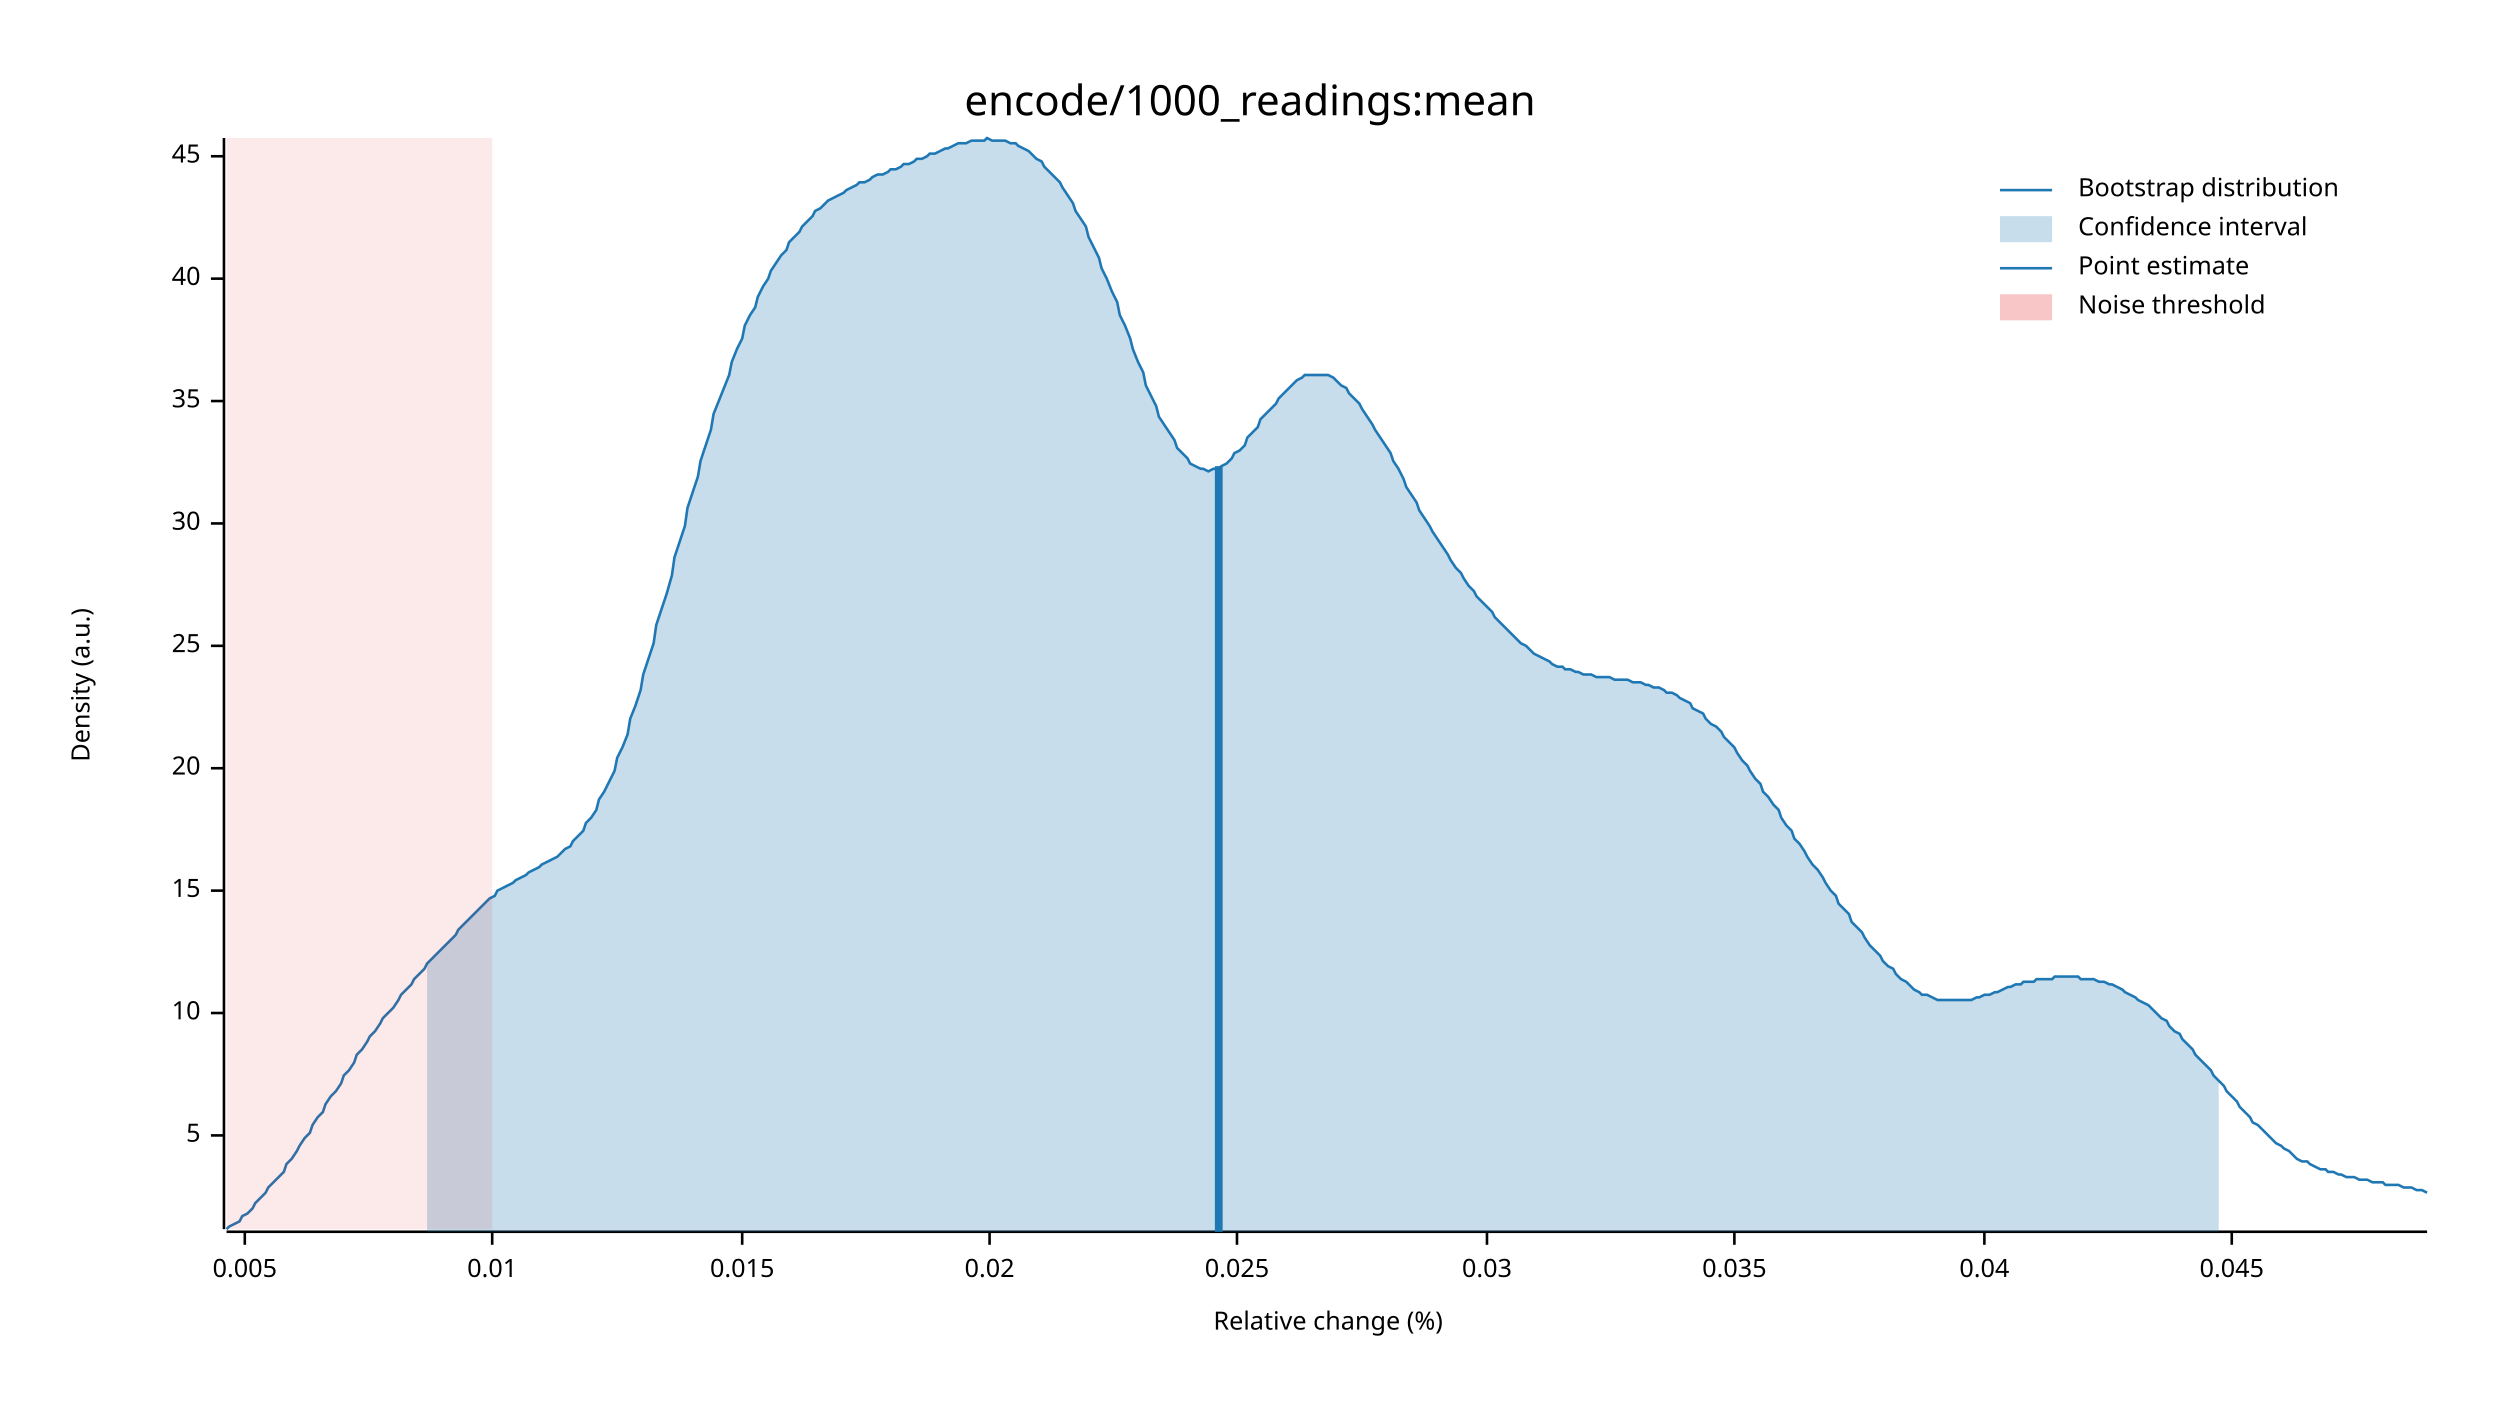
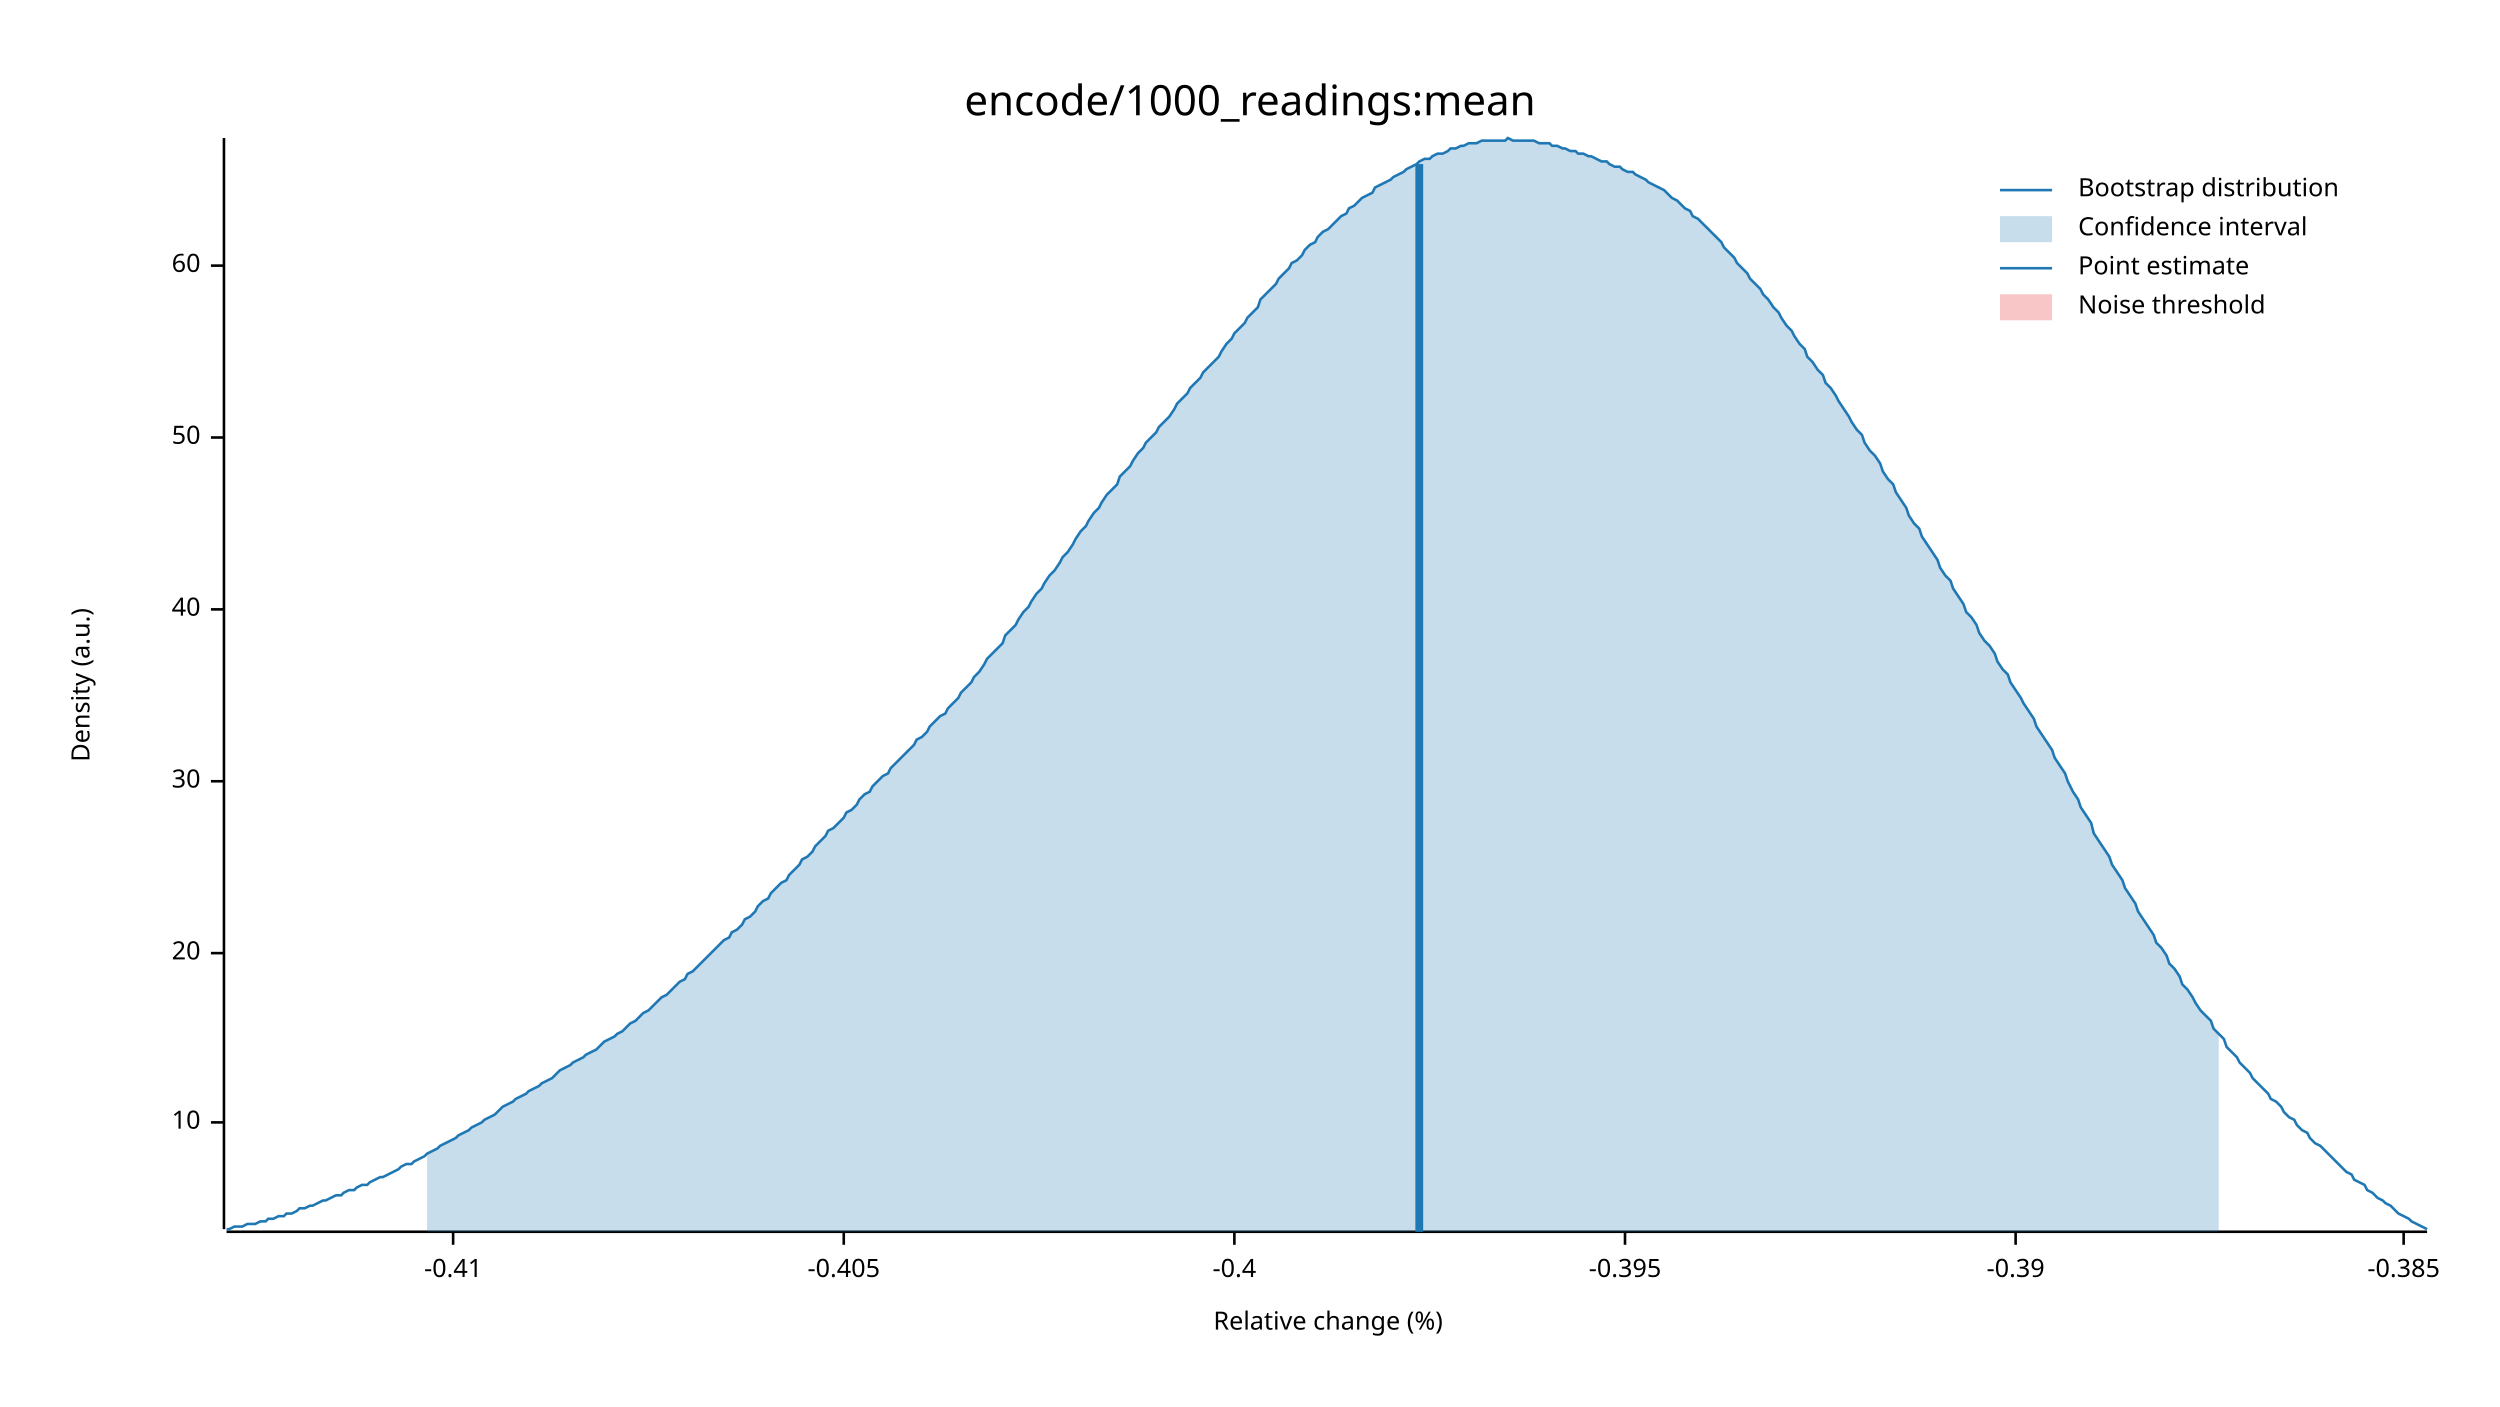
<svg xmlns="http://www.w3.org/2000/svg" width="960" height="540" viewBox="0 0 960 540">
  <text x="480" y="32" dy="0.76em" text-anchor="middle" font-family="sans-serif" font-size="16.129" opacity="1" fill="#000000">
encode/1000_readings:mean
</text>
  <text x="27" y="263" dy="0.76em" text-anchor="middle" font-family="sans-serif" font-size="9.677" opacity="1" fill="#000000" transform="rotate(270, 27, 263)">
Density (a.u.)
</text>
  <text x="510" y="513" dy="-0.5ex" text-anchor="middle" font-family="sans-serif" font-size="9.677" opacity="1" fill="#000000">
Relative change (%)
</text>
  <polyline fill="none" opacity="1" stroke="#000000" stroke-width="1" points="86,53 86,472 " />
-   <text x="77" y="436" dy="0.5ex" text-anchor="end" font-family="sans-serif" font-size="9.677" opacity="1" fill="#000000">
- 5
- </text>
-   <polyline fill="none" opacity="1" stroke="#000000" stroke-width="1" points="81,436 86,436 " />
-   <text x="77" y="389" dy="0.5ex" text-anchor="end" font-family="sans-serif" font-size="9.677" opacity="1" fill="#000000">
+   <text x="77" y="431" dy="0.5ex" text-anchor="end" font-family="sans-serif" font-size="9.677" opacity="1" fill="#000000">
10
</text>
-   <polyline fill="none" opacity="1" stroke="#000000" stroke-width="1" points="81,389 86,389 " />
-   <text x="77" y="342" dy="0.5ex" text-anchor="end" font-family="sans-serif" font-size="9.677" opacity="1" fill="#000000">
- 15
- </text>
-   <polyline fill="none" opacity="1" stroke="#000000" stroke-width="1" points="81,342 86,342 " />
-   <text x="77" y="295" dy="0.5ex" text-anchor="end" font-family="sans-serif" font-size="9.677" opacity="1" fill="#000000">
+   <polyline fill="none" opacity="1" stroke="#000000" stroke-width="1" points="81,431 86,431 " />
+   <text x="77" y="366" dy="0.5ex" text-anchor="end" font-family="sans-serif" font-size="9.677" opacity="1" fill="#000000">
20
</text>
-   <polyline fill="none" opacity="1" stroke="#000000" stroke-width="1" points="81,295 86,295 " />
-   <text x="77" y="248" dy="0.5ex" text-anchor="end" font-family="sans-serif" font-size="9.677" opacity="1" fill="#000000">
- 25
- </text>
-   <polyline fill="none" opacity="1" stroke="#000000" stroke-width="1" points="81,248 86,248 " />
-   <text x="77" y="201" dy="0.5ex" text-anchor="end" font-family="sans-serif" font-size="9.677" opacity="1" fill="#000000">
+   <polyline fill="none" opacity="1" stroke="#000000" stroke-width="1" points="81,366 86,366 " />
+   <text x="77" y="300" dy="0.5ex" text-anchor="end" font-family="sans-serif" font-size="9.677" opacity="1" fill="#000000">
30
</text>
-   <polyline fill="none" opacity="1" stroke="#000000" stroke-width="1" points="81,201 86,201 " />
-   <text x="77" y="154" dy="0.5ex" text-anchor="end" font-family="sans-serif" font-size="9.677" opacity="1" fill="#000000">
- 35
- </text>
-   <polyline fill="none" opacity="1" stroke="#000000" stroke-width="1" points="81,154 86,154 " />
-   <text x="77" y="107" dy="0.5ex" text-anchor="end" font-family="sans-serif" font-size="9.677" opacity="1" fill="#000000">
+   <polyline fill="none" opacity="1" stroke="#000000" stroke-width="1" points="81,300 86,300 " />
+   <text x="77" y="234" dy="0.5ex" text-anchor="end" font-family="sans-serif" font-size="9.677" opacity="1" fill="#000000">
40
</text>
-   <polyline fill="none" opacity="1" stroke="#000000" stroke-width="1" points="81,107 86,107 " />
-   <text x="77" y="60" dy="0.5ex" text-anchor="end" font-family="sans-serif" font-size="9.677" opacity="1" fill="#000000">
- 45
+   <polyline fill="none" opacity="1" stroke="#000000" stroke-width="1" points="81,234 86,234 " />
+   <text x="77" y="168" dy="0.5ex" text-anchor="end" font-family="sans-serif" font-size="9.677" opacity="1" fill="#000000">
+ 50
</text>
-   <polyline fill="none" opacity="1" stroke="#000000" stroke-width="1" points="81,60 86,60 " />
+   <polyline fill="none" opacity="1" stroke="#000000" stroke-width="1" points="81,168 86,168 " />
+   <text x="77" y="102" dy="0.5ex" text-anchor="end" font-family="sans-serif" font-size="9.677" opacity="1" fill="#000000">
+ 60
+ </text>
+   <polyline fill="none" opacity="1" stroke="#000000" stroke-width="1" points="81,102 86,102 " />
  <polyline fill="none" opacity="1" stroke="#000000" stroke-width="1" points="87,473 932,473 " />
-   <text x="94" y="483" dy="0.76em" text-anchor="middle" font-family="sans-serif" font-size="9.677" opacity="1" fill="#000000">
- 0.005
+   <text x="174" y="483" dy="0.76em" text-anchor="middle" font-family="sans-serif" font-size="9.677" opacity="1" fill="#000000">
+ -0.41
</text>
-   <polyline fill="none" opacity="1" stroke="#000000" stroke-width="1" points="94,473 94,478 " />
-   <text x="189" y="483" dy="0.76em" text-anchor="middle" font-family="sans-serif" font-size="9.677" opacity="1" fill="#000000">
- 0.01
+   <polyline fill="none" opacity="1" stroke="#000000" stroke-width="1" points="174,473 174,478 " />
+   <text x="324" y="483" dy="0.76em" text-anchor="middle" font-family="sans-serif" font-size="9.677" opacity="1" fill="#000000">
+ -0.405
</text>
-   <polyline fill="none" opacity="1" stroke="#000000" stroke-width="1" points="189,473 189,478 " />
-   <text x="285" y="483" dy="0.76em" text-anchor="middle" font-family="sans-serif" font-size="9.677" opacity="1" fill="#000000">
- 0.015
+   <polyline fill="none" opacity="1" stroke="#000000" stroke-width="1" points="324,473 324,478 " />
+   <text x="474" y="483" dy="0.76em" text-anchor="middle" font-family="sans-serif" font-size="9.677" opacity="1" fill="#000000">
+ -0.4
</text>
-   <polyline fill="none" opacity="1" stroke="#000000" stroke-width="1" points="285,473 285,478 " />
-   <text x="380" y="483" dy="0.76em" text-anchor="middle" font-family="sans-serif" font-size="9.677" opacity="1" fill="#000000">
- 0.02
+   <polyline fill="none" opacity="1" stroke="#000000" stroke-width="1" points="474,473 474,478 " />
+   <text x="624" y="483" dy="0.76em" text-anchor="middle" font-family="sans-serif" font-size="9.677" opacity="1" fill="#000000">
+ -0.395
</text>
-   <polyline fill="none" opacity="1" stroke="#000000" stroke-width="1" points="380,473 380,478 " />
-   <text x="475" y="483" dy="0.76em" text-anchor="middle" font-family="sans-serif" font-size="9.677" opacity="1" fill="#000000">
- 0.025
+   <polyline fill="none" opacity="1" stroke="#000000" stroke-width="1" points="624,473 624,478 " />
+   <text x="774" y="483" dy="0.76em" text-anchor="middle" font-family="sans-serif" font-size="9.677" opacity="1" fill="#000000">
+ -0.39
</text>
-   <polyline fill="none" opacity="1" stroke="#000000" stroke-width="1" points="475,473 475,478 " />
-   <text x="571" y="483" dy="0.76em" text-anchor="middle" font-family="sans-serif" font-size="9.677" opacity="1" fill="#000000">
- 0.03
+   <polyline fill="none" opacity="1" stroke="#000000" stroke-width="1" points="774,473 774,478 " />
+   <text x="923" y="483" dy="0.76em" text-anchor="middle" font-family="sans-serif" font-size="9.677" opacity="1" fill="#000000">
+ -0.385
</text>
-   <polyline fill="none" opacity="1" stroke="#000000" stroke-width="1" points="571,473 571,478 " />
-   <text x="666" y="483" dy="0.76em" text-anchor="middle" font-family="sans-serif" font-size="9.677" opacity="1" fill="#000000">
- 0.035
- </text>
-   <polyline fill="none" opacity="1" stroke="#000000" stroke-width="1" points="666,473 666,478 " />
-   <text x="762" y="483" dy="0.76em" text-anchor="middle" font-family="sans-serif" font-size="9.677" opacity="1" fill="#000000">
- 0.04
- </text>
-   <polyline fill="none" opacity="1" stroke="#000000" stroke-width="1" points="762,473 762,478 " />
-   <text x="857" y="483" dy="0.76em" text-anchor="middle" font-family="sans-serif" font-size="9.677" opacity="1" fill="#000000">
- 0.045
- </text>
-   <polyline fill="none" opacity="1" stroke="#000000" stroke-width="1" points="857,473 857,478 " />
-   <polyline fill="none" opacity="1" stroke="#1F78B4" stroke-width="1" points="87,472 88,471 90,470 92,469 93,467 95,466 97,464 98,462 100,460 102,458 103,456 105,454 107,452 109,450 110,447 112,445 114,442 115,440 117,437 119,435 120,432 122,429 124,427 125,424 127,421 129,419 131,416 132,413 134,411 136,408 137,405 139,403 141,400 142,398 144,396 146,393 147,391 149,389 151,387 153,384 154,382 156,380 158,378 159,376 161,374 163,372 164,370 166,368 168,366 169,365 171,363 173,361 175,359 176,357 178,355 180,353 181,352 183,350 185,348 186,347 188,345 190,344 191,342 193,341 195,340 197,339 198,338 200,337 202,336 203,335 205,334 207,333 208,332 210,331 212,330 214,329 215,328 217,326 219,325 220,323 222,321 224,319 225,316 227,314 229,311 230,307 232,304 234,300 236,296 237,291 239,287 241,282 242,276 244,271 246,265 247,259 249,253 251,247 252,240 254,234 256,228 258,221 259,214 261,208 263,202 264,195 266,189 268,183 269,177 271,171 273,165 274,159 276,154 278,149 280,144 281,139 283,134 285,130 286,125 288,121 290,118 291,114 293,110 295,107 296,104 298,101 300,98 302,96 303,93 305,91 307,89 308,87 310,85 312,83 313,81 315,80 317,78 318,77 320,76 322,75 324,74 325,73 327,72 329,71 330,70 332,70 334,69 335,68 337,67 339,67 341,66 342,65 344,65 346,64 347,63 349,63 351,62 352,61 354,61 356,60 357,59 359,59 361,58 363,57 364,57 366,56 368,55 369,55 371,55 373,54 374,54 376,54 378,54 379,53 381,54 383,54 385,54 386,54 388,55 390,55 391,56 393,57 395,58 396,59 398,61 400,62 401,64 403,66 405,68 407,70 408,72 410,75 412,78 413,81 415,84 417,87 418,91 420,95 422,99 423,103 425,107 427,112 429,116 430,121 432,125 434,130 435,134 437,139 439,143 440,148 442,152 444,156 445,160 447,163 449,166 451,169 452,172 454,174 456,176 457,178 459,179 461,180 462,180 464,181 466,180 468,180 469,179 471,178 473,176 474,174 476,173 478,171 479,168 481,166 483,164 484,161 486,159 488,157 490,155 491,153 493,151 495,149 496,148 498,146 500,145 501,144 503,144 505,144 506,144 508,144 510,144 512,145 513,146 515,148 517,149 518,151 520,153 522,155 523,157 525,160 527,163 528,165 530,168 532,171 534,174 535,177 537,180 539,184 540,187 542,190 544,193 545,196 547,199 549,202 550,204 552,207 554,210 556,213 557,215 559,218 561,220 562,222 564,225 566,227 567,229 569,231 571,233 573,235 574,237 576,239 578,241 579,242 581,244 583,246 584,247 586,248 588,250 589,251 591,252 593,253 595,254 596,255 598,256 600,256 601,257 603,257 605,258 606,258 608,259 610,259 611,259 613,260 615,260 617,260 618,260 620,261 622,261 623,261 625,261 627,262 628,262 630,262 632,263 633,263 635,264 637,264 639,265 640,266 642,266 644,267 645,268 647,269 649,270 650,272 652,273 654,274 655,276 657,278 659,279 661,281 662,283 664,285 666,287 667,289 669,292 671,294 672,296 674,299 676,301 677,304 679,306 681,309 683,311 684,314 686,317 688,319 689,322 691,324 693,327 694,329 696,332 698,334 700,337 701,339 703,342 705,344 706,347 708,349 710,351 711,354 713,356 715,358 716,360 718,363 720,365 722,367 723,369 725,371 727,372 728,374 730,376 732,377 733,378 735,380 737,381 738,382 740,382 742,383 744,384 745,384 747,384 749,384 750,384 752,384 754,384 755,384 757,384 759,383 760,383 762,382 764,382 766,381 767,381 769,380 771,379 772,379 774,378 776,378 777,377 779,377 781,377 782,376 784,376 786,376 788,376 789,375 791,375 793,375 794,375 796,375 798,375 799,376 801,376 803,376 804,376 806,377 808,377 810,378 811,378 813,379 815,380 816,381 818,382 820,383 821,384 823,385 825,386 827,388 828,389 830,391 832,392 833,394 835,396 837,397 838,399 840,401 842,403 843,405 845,407 847,409 849,411 850,413 852,415 854,417 855,419 857,421 859,423 860,425 862,427 864,429 865,431 867,432 869,434 871,436 872,437 874,439 876,440 877,441 879,442 881,444 882,445 884,446 886,446 887,447 889,448 891,449 893,449 894,450 896,450 898,451 899,451 901,452 903,452 904,452 906,453 908,453 909,453 911,454 913,454 915,454 916,455 918,455 920,455 921,455 923,456 925,456 926,456 928,457 930,457 932,458 " />
-   <polygon opacity="0.25" fill="#1F78B4" points="164,370 166,368 168,366 169,365 171,363 173,361 175,359 176,357 178,355 180,353 181,352 183,350 185,348 186,347 188,345 190,344 191,342 193,341 195,340 197,339 198,338 200,337 202,336 203,335 205,334 207,333 208,332 210,331 212,330 214,329 215,328 217,326 219,325 220,323 222,321 224,319 225,316 227,314 229,311 230,307 232,304 234,300 236,296 237,291 239,287 241,282 242,276 244,271 246,265 247,259 249,253 251,247 252,240 254,234 256,228 258,221 259,214 261,208 263,202 264,195 266,189 268,183 269,177 271,171 273,165 274,159 276,154 278,149 280,144 281,139 283,134 285,130 286,125 288,121 290,118 291,114 293,110 295,107 296,104 298,101 300,98 302,96 303,93 305,91 307,89 308,87 310,85 312,83 313,81 315,80 317,78 318,77 320,76 322,75 324,74 325,73 327,72 329,71 330,70 332,70 334,69 335,68 337,67 339,67 341,66 342,65 344,65 346,64 347,63 349,63 351,62 352,61 354,61 356,60 357,59 359,59 361,58 363,57 364,57 366,56 368,55 369,55 371,55 373,54 374,54 376,54 378,54 379,53 381,54 383,54 385,54 386,54 388,55 390,55 391,56 393,57 395,58 396,59 398,61 400,62 401,64 403,66 405,68 407,70 408,72 410,75 412,78 413,81 415,84 417,87 418,91 420,95 422,99 423,103 425,107 427,112 429,116 430,121 432,125 434,130 435,134 437,139 439,143 440,148 442,152 444,156 445,160 447,163 449,166 451,169 452,172 454,174 456,176 457,178 459,179 461,180 462,180 464,181 466,180 468,180 469,179 471,178 473,176 474,174 476,173 478,171 479,168 481,166 483,164 484,161 486,159 488,157 490,155 491,153 493,151 495,149 496,148 498,146 500,145 501,144 503,144 505,144 506,144 508,144 510,144 512,145 513,146 515,148 517,149 518,151 520,153 522,155 523,157 525,160 527,163 528,165 530,168 532,171 534,174 535,177 537,180 539,184 540,187 542,190 544,193 545,196 547,199 549,202 550,204 552,207 554,210 556,213 557,215 559,218 561,220 562,222 564,225 566,227 567,229 569,231 571,233 573,235 574,237 576,239 578,241 579,242 581,244 583,246 584,247 586,248 588,250 589,251 591,252 593,253 595,254 596,255 598,256 600,256 601,257 603,257 605,258 606,258 608,259 610,259 611,259 613,260 615,260 617,260 618,260 620,261 622,261 623,261 625,261 627,262 628,262 630,262 632,263 633,263 635,264 637,264 639,265 640,266 642,266 644,267 645,268 647,269 649,270 650,272 652,273 654,274 655,276 657,278 659,279 661,281 662,283 664,285 666,287 667,289 669,292 671,294 672,296 674,299 676,301 677,304 679,306 681,309 683,311 684,314 686,317 688,319 689,322 691,324 693,327 694,329 696,332 698,334 700,337 701,339 703,342 705,344 706,347 708,349 710,351 711,354 713,356 715,358 716,360 718,363 720,365 722,367 723,369 725,371 727,372 728,374 730,376 732,377 733,378 735,380 737,381 738,382 740,382 742,383 744,384 745,384 747,384 749,384 750,384 752,384 754,384 755,384 757,384 759,383 760,383 762,382 764,382 766,381 767,381 769,380 771,379 772,379 774,378 776,378 777,377 779,377 781,377 782,376 784,376 786,376 788,376 789,375 791,375 793,375 794,375 796,375 798,375 799,376 801,376 803,376 804,376 806,377 808,377 810,378 811,378 813,379 815,380 816,381 818,382 820,383 821,384 823,385 825,386 827,388 828,389 830,391 832,392 833,394 835,396 837,397 838,399 840,401 842,403 843,405 845,407 847,409 849,411 850,413 852,415 852,473 164,473 " />
-   <polyline fill="none" opacity="1" stroke="#1F78B4" stroke-width="3" points="468,473 468,179 " />
-   <rect x="87" y="53" width="102" height="419" opacity="0.1" fill="#E31A1C" stroke="none" />
+   <polyline fill="none" opacity="1" stroke="#000000" stroke-width="1" points="923,473 923,478 " />
+   <polyline fill="none" opacity="1" stroke="#1F78B4" stroke-width="1" points="87,472 88,472 90,471 92,471 93,471 95,470 97,470 98,470 100,469 102,469 103,468 105,468 107,467 109,467 110,466 112,466 114,465 115,464 117,464 119,463 120,463 122,462 124,461 125,461 127,460 129,459 131,459 132,458 134,457 136,457 137,456 139,455 141,455 142,454 144,453 146,452 147,452 149,451 151,450 153,449 154,448 156,447 158,447 159,446 161,445 163,444 164,443 166,442 168,441 169,440 171,439 173,438 175,437 176,436 178,435 180,434 181,433 183,432 185,431 186,430 188,429 190,428 191,427 193,425 195,424 197,423 198,422 200,421 202,420 203,419 205,418 207,417 208,416 210,415 212,414 214,412 215,411 217,410 219,409 220,408 222,407 224,406 225,405 227,404 229,403 230,402 232,400 234,399 236,398 237,397 239,396 241,394 242,393 244,392 246,390 247,389 249,388 251,386 252,385 254,383 256,382 258,380 259,379 261,377 263,376 264,374 266,373 268,371 269,370 271,368 273,366 274,365 276,363 278,361 280,360 281,358 283,357 285,355 286,353 288,352 290,350 291,348 293,346 295,345 296,343 298,341 300,339 302,338 303,336 305,334 307,332 308,330 310,329 312,327 313,325 315,323 317,321 318,319 320,318 322,316 324,314 325,312 327,311 329,309 330,307 332,305 334,304 335,302 337,300 339,298 341,297 342,295 344,293 346,291 347,290 349,288 351,286 352,284 354,283 356,281 357,279 359,277 361,275 363,274 364,272 366,270 368,268 369,266 371,264 373,262 374,260 376,258 378,255 379,253 381,251 383,249 385,247 386,244 388,242 390,240 391,238 393,235 395,233 396,231 398,228 400,226 401,224 403,221 405,219 407,216 408,214 410,212 412,209 413,207 415,204 417,202 418,200 420,197 422,195 423,193 425,190 427,188 429,186 430,183 432,181 434,179 435,177 437,174 439,172 440,170 442,168 444,166 445,164 447,162 449,160 451,157 452,155 454,153 456,151 457,149 459,147 461,145 462,143 464,141 466,139 468,137 469,135 471,132 473,130 474,128 476,126 478,124 479,122 481,120 483,118 484,115 486,113 488,111 490,109 491,107 493,105 495,103 496,101 498,100 500,98 501,96 503,94 505,93 506,91 508,89 510,88 512,86 513,85 515,83 517,82 518,80 520,79 522,77 523,76 525,75 527,74 528,72 530,71 532,70 534,69 535,68 537,67 539,66 540,65 542,64 544,63 545,62 547,61 549,61 550,60 552,59 554,59 556,58 557,57 559,57 561,56 562,56 564,55 566,55 567,55 569,54 571,54 573,54 574,54 576,54 578,54 579,53 581,54 583,54 584,54 586,54 588,54 589,54 591,55 593,55 595,55 596,56 598,56 600,57 601,57 603,58 605,58 606,59 608,59 610,60 611,60 613,61 615,62 617,62 618,63 620,64 622,64 623,65 625,66 627,66 628,67 630,68 632,69 633,70 635,71 637,72 639,73 640,74 642,76 644,77 645,78 647,80 649,81 650,83 652,84 654,86 655,87 657,89 659,91 661,93 662,95 664,97 666,99 667,101 669,103 671,105 672,107 674,109 676,111 677,113 679,115 681,118 683,120 684,122 686,125 688,127 689,129 691,132 693,134 694,137 696,139 698,142 700,144 701,147 703,149 705,152 706,154 708,157 710,160 711,162 713,165 715,167 716,170 718,173 720,175 722,178 723,181 725,184 727,186 728,189 730,192 732,195 733,198 735,201 737,203 738,206 740,209 742,212 744,215 745,218 747,221 749,223 750,226 752,229 754,232 755,235 757,237 759,240 760,243 762,246 764,248 766,251 767,254 769,257 771,259 772,262 774,265 776,268 777,270 779,273 781,276 782,279 784,282 786,285 788,288 789,291 791,294 793,297 794,300 796,304 798,307 799,310 801,313 803,316 804,320 806,323 808,326 810,329 811,332 813,335 815,338 816,341 818,344 820,347 821,350 823,353 825,356 827,359 828,362 830,364 832,367 833,370 835,372 837,375 838,378 840,380 842,383 843,385 845,388 847,390 849,392 850,395 852,397 854,399 855,402 857,404 859,406 860,408 862,410 864,412 865,414 867,416 869,418 871,420 872,422 874,423 876,425 877,427 879,429 881,430 882,432 884,434 886,435 887,437 889,439 891,440 893,442 894,443 896,445 898,447 899,448 901,450 903,451 904,453 906,454 908,455 909,457 911,458 913,460 915,461 916,462 918,463 920,465 921,466 923,467 925,468 926,469 928,470 930,471 932,472 " />
+   <polygon opacity="0.25" fill="#1F78B4" points="164,443 166,442 168,441 169,440 171,439 173,438 175,437 176,436 178,435 180,434 181,433 183,432 185,431 186,430 188,429 190,428 191,427 193,425 195,424 197,423 198,422 200,421 202,420 203,419 205,418 207,417 208,416 210,415 212,414 214,412 215,411 217,410 219,409 220,408 222,407 224,406 225,405 227,404 229,403 230,402 232,400 234,399 236,398 237,397 239,396 241,394 242,393 244,392 246,390 247,389 249,388 251,386 252,385 254,383 256,382 258,380 259,379 261,377 263,376 264,374 266,373 268,371 269,370 271,368 273,366 274,365 276,363 278,361 280,360 281,358 283,357 285,355 286,353 288,352 290,350 291,348 293,346 295,345 296,343 298,341 300,339 302,338 303,336 305,334 307,332 308,330 310,329 312,327 313,325 315,323 317,321 318,319 320,318 322,316 324,314 325,312 327,311 329,309 330,307 332,305 334,304 335,302 337,300 339,298 341,297 342,295 344,293 346,291 347,290 349,288 351,286 352,284 354,283 356,281 357,279 359,277 361,275 363,274 364,272 366,270 368,268 369,266 371,264 373,262 374,260 376,258 378,255 379,253 381,251 383,249 385,247 386,244 388,242 390,240 391,238 393,235 395,233 396,231 398,228 400,226 401,224 403,221 405,219 407,216 408,214 410,212 412,209 413,207 415,204 417,202 418,200 420,197 422,195 423,193 425,190 427,188 429,186 430,183 432,181 434,179 435,177 437,174 439,172 440,170 442,168 444,166 445,164 447,162 449,160 451,157 452,155 454,153 456,151 457,149 459,147 461,145 462,143 464,141 466,139 468,137 469,135 471,132 473,130 474,128 476,126 478,124 479,122 481,120 483,118 484,115 486,113 488,111 490,109 491,107 493,105 495,103 496,101 498,100 500,98 501,96 503,94 505,93 506,91 508,89 510,88 512,86 513,85 515,83 517,82 518,80 520,79 522,77 523,76 525,75 527,74 528,72 530,71 532,70 534,69 535,68 537,67 539,66 540,65 542,64 544,63 545,62 547,61 549,61 550,60 552,59 554,59 556,58 557,57 559,57 561,56 562,56 564,55 566,55 567,55 569,54 571,54 573,54 574,54 576,54 578,54 579,53 581,54 583,54 584,54 586,54 588,54 589,54 591,55 593,55 595,55 596,56 598,56 600,57 601,57 603,58 605,58 606,59 608,59 610,60 611,60 613,61 615,62 617,62 618,63 620,64 622,64 623,65 625,66 627,66 628,67 630,68 632,69 633,70 635,71 637,72 639,73 640,74 642,76 644,77 645,78 647,80 649,81 650,83 652,84 654,86 655,87 657,89 659,91 661,93 662,95 664,97 666,99 667,101 669,103 671,105 672,107 674,109 676,111 677,113 679,115 681,118 683,120 684,122 686,125 688,127 689,129 691,132 693,134 694,137 696,139 698,142 700,144 701,147 703,149 705,152 706,154 708,157 710,160 711,162 713,165 715,167 716,170 718,173 720,175 722,178 723,181 725,184 727,186 728,189 730,192 732,195 733,198 735,201 737,203 738,206 740,209 742,212 744,215 745,218 747,221 749,223 750,226 752,229 754,232 755,235 757,237 759,240 760,243 762,246 764,248 766,251 767,254 769,257 771,259 772,262 774,265 776,268 777,270 779,273 781,276 782,279 784,282 786,285 788,288 789,291 791,294 793,297 794,300 796,304 798,307 799,310 801,313 803,316 804,320 806,323 808,326 810,329 811,332 813,335 815,338 816,341 818,344 820,347 821,350 823,353 825,356 827,359 828,362 830,364 832,367 833,370 835,372 837,375 838,378 840,380 842,383 843,385 845,388 847,390 849,392 850,395 852,397 852,473 164,473 " />
+   <polyline fill="none" opacity="1" stroke="#1F78B4" stroke-width="3" points="545,473 545,63 " />
+   <rect x="509" y="53" width="0" height="419" opacity="0.1" fill="#E31A1C" stroke="none" />
  <text x="798" y="68" dy="0.76em" text-anchor="start" font-family="sans-serif" font-size="9.677" opacity="1" fill="#000000">
Bootstrap distribution
</text>
  <text x="798" y="83" dy="0.76em" text-anchor="start" font-family="sans-serif" font-size="9.677" opacity="1" fill="#000000">
Confidence interval
</text>
  <text x="798" y="98" dy="0.76em" text-anchor="start" font-family="sans-serif" font-size="9.677" opacity="1" fill="#000000">
Point estimate
</text>
  <text x="798" y="113" dy="0.76em" text-anchor="start" font-family="sans-serif" font-size="9.677" opacity="1" fill="#000000">
Noise threshold
</text>
  <polyline fill="none" opacity="1" stroke="#1F78B4" stroke-width="1" points="768,73 788,73 " />
  <rect x="768" y="83" width="20" height="10" opacity="0.25" fill="#1F78B4" stroke="none" />
  <polyline fill="none" opacity="1" stroke="#1F78B4" stroke-width="1" points="768,103 788,103 " />
  <rect x="768" y="113" width="20" height="10" opacity="0.25" fill="#E31A1C" stroke="none" />
</svg>
